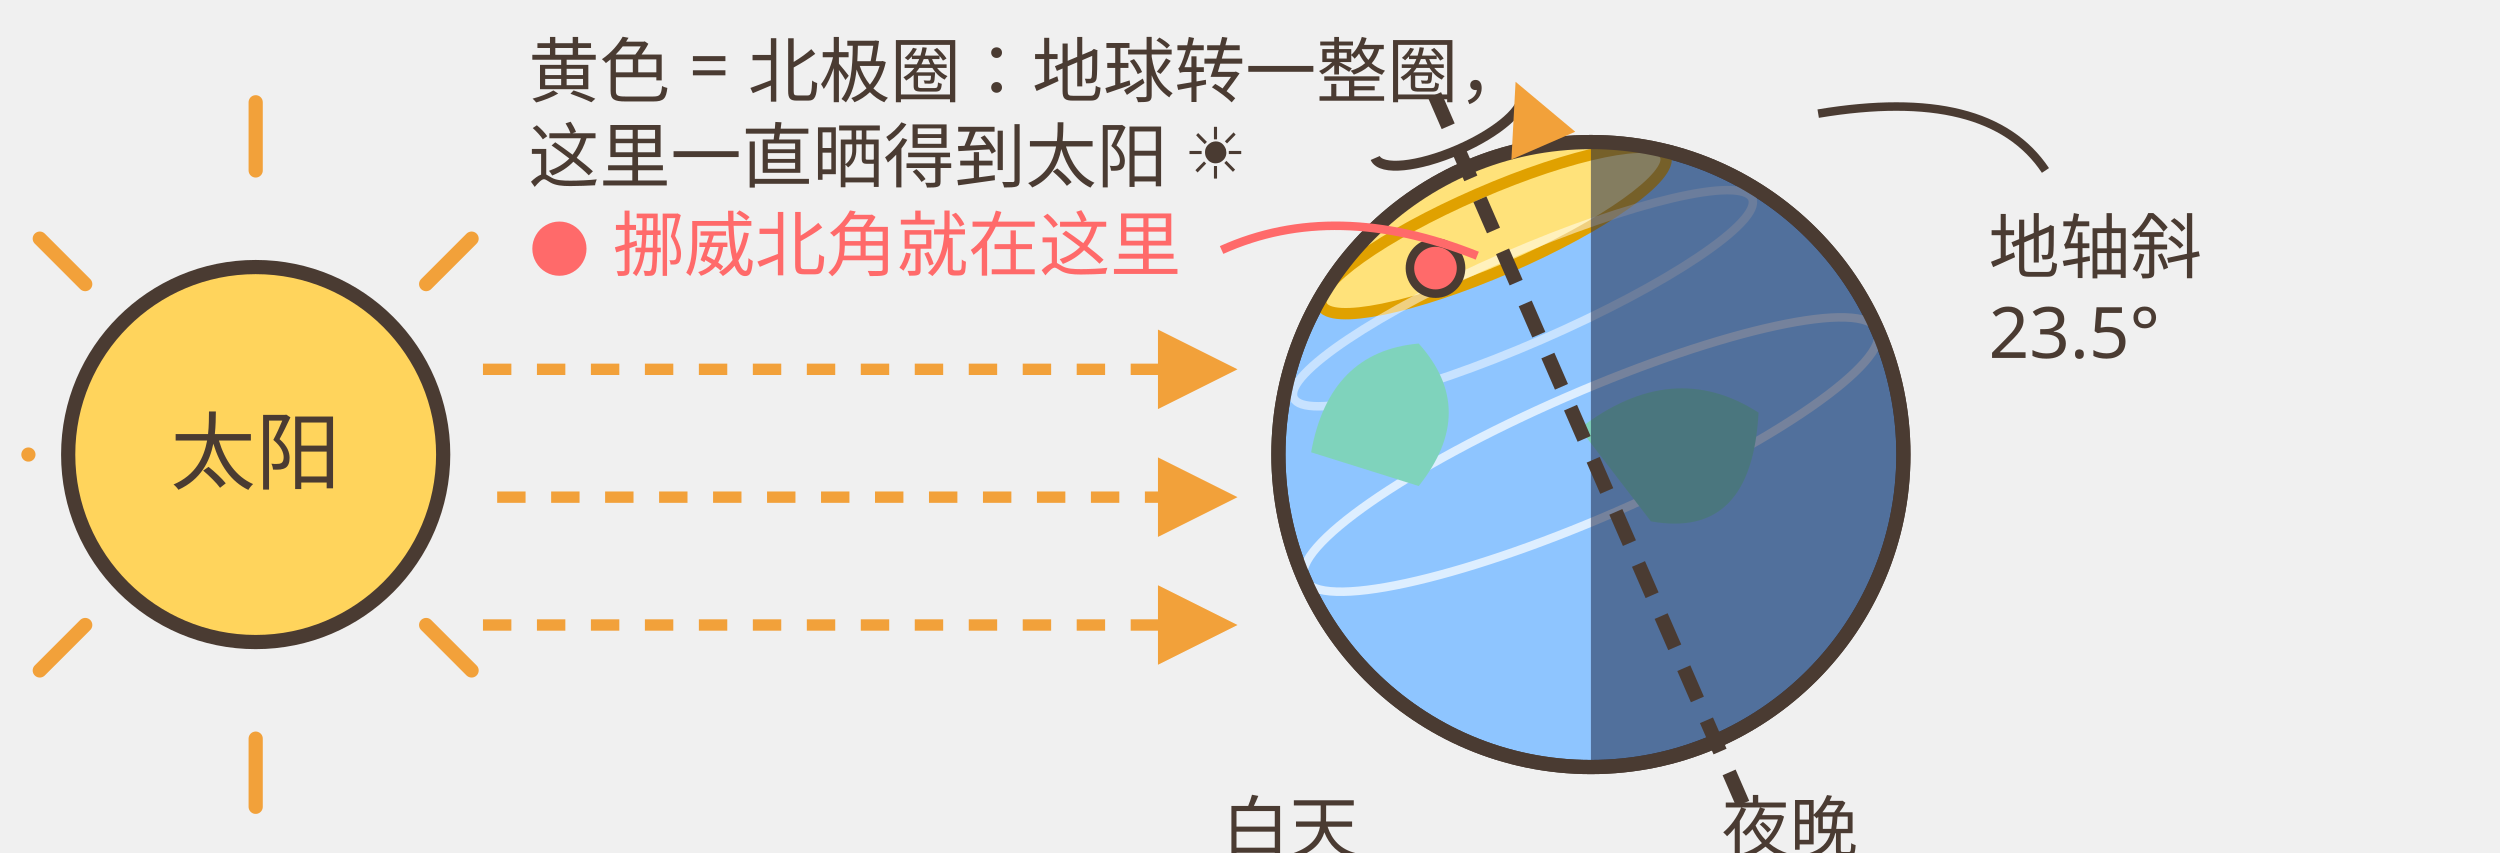
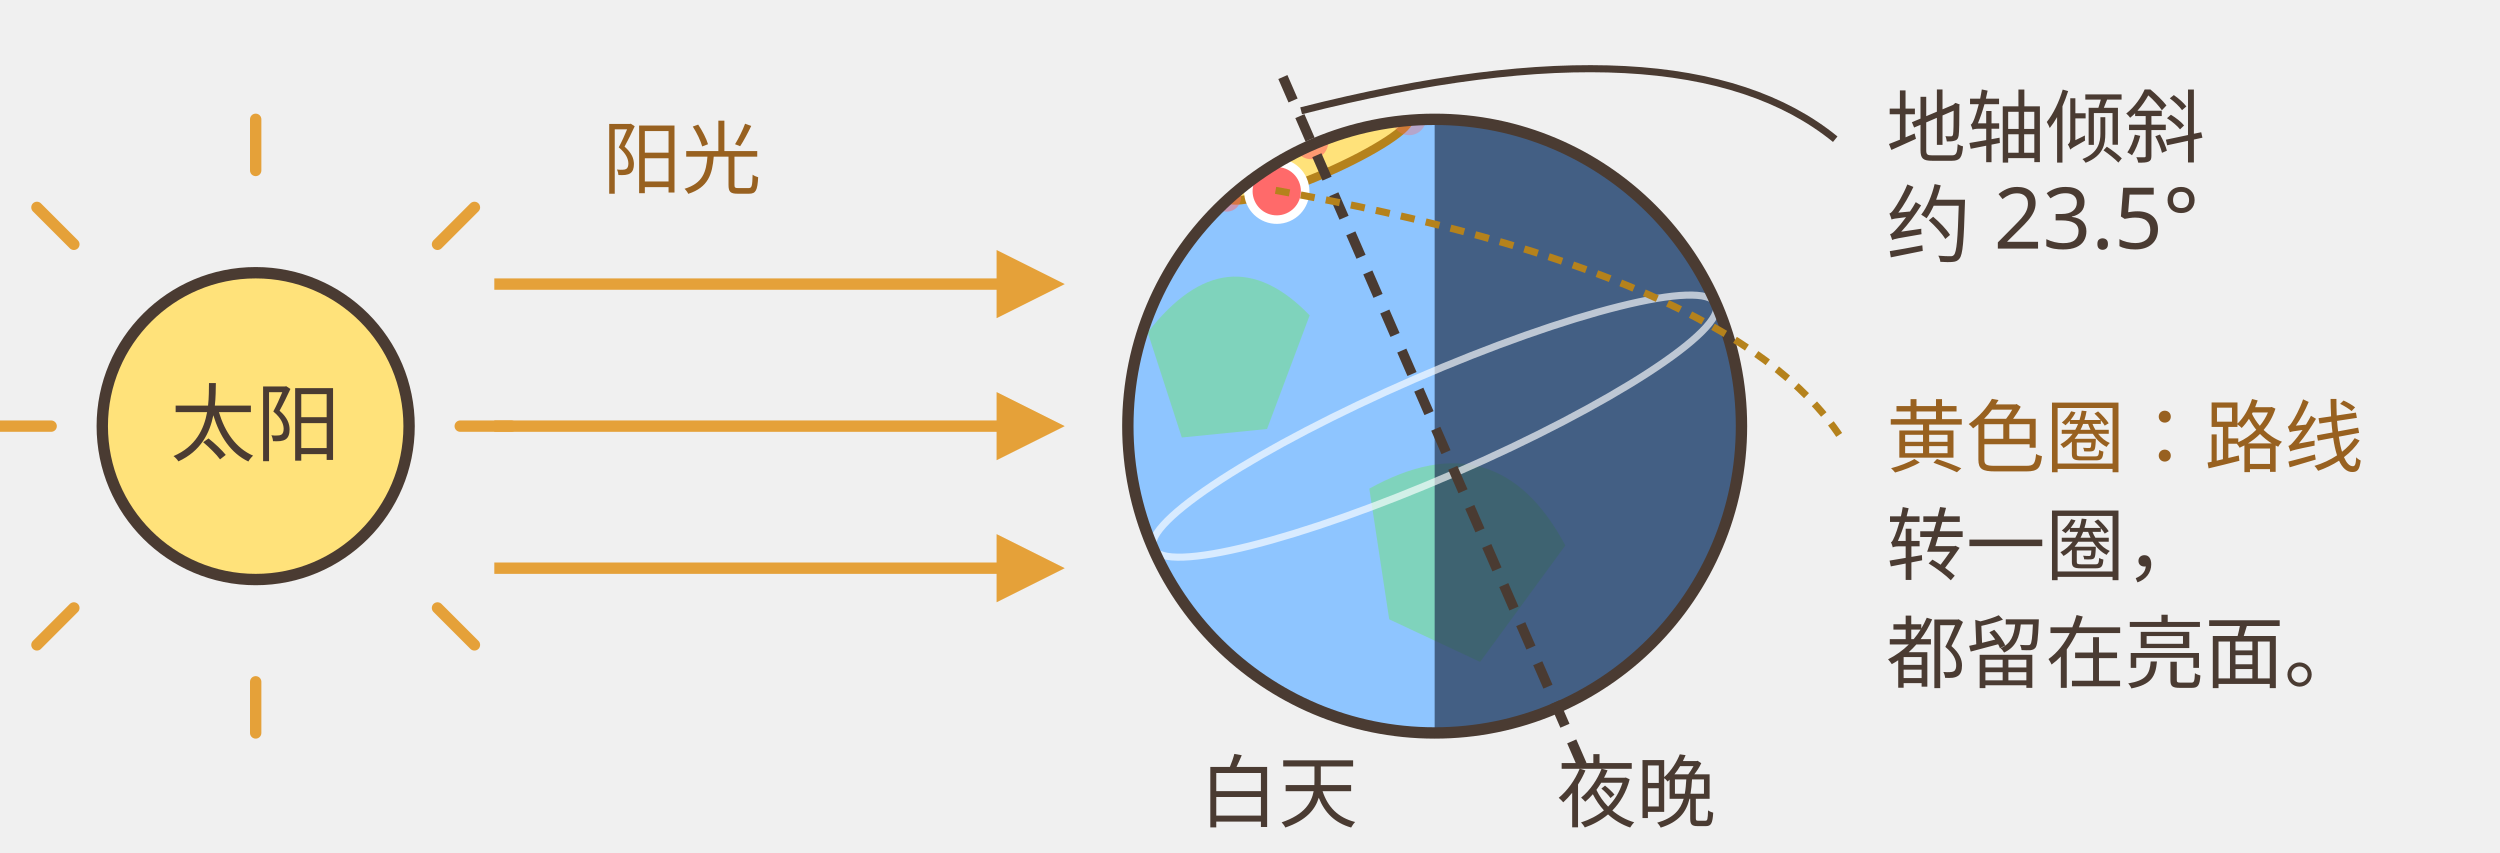
- <svg xmlns="http://www.w3.org/2000/svg" viewBox="0 0 880 300" font-family="ZCOOL KuaiLe, PingFang SC, sans-serif">
+ <svg xmlns="http://www.w3.org/2000/svg" viewBox="0 0 880 300" role="img" aria-label="北半球夏季：黄色椭圆示意北极附近的红点随地球转一圈的路线，整圈都在向着太阳的亮面。位置与比例经过简化。" font-family="ZCOOL KuaiLe, PingFang SC, sans-serif">
  <defs>
-     <clipPath id="earth">
-       <circle cx="560" cy="160" r="110" />
+     <clipPath id="day-earth">
+       <circle cx="505" cy="150" r="108" />
    </clipPath>
-     <marker id="ar" viewBox="0 0 10 10" refX="8" refY="5" markerWidth="7" markerHeight="7" orient="auto">
-       <path d="M0 0 L10 5 L0 10z" fill="#F2A13A" />
+     <marker id="light-arrow" viewBox="0 0 10 10" refX="8" refY="5" markerWidth="6" markerHeight="6" orient="auto">
+       <path d="M0 0 10 5 0 10Z" fill="#E5A139" />
    </marker>
  </defs>
-   <g stroke="#F2A13A" stroke-width="5" stroke-linecap="round">
-     <path d="M90 60 v-24 M90 260 v24 M10 160 h-0 M150 100 l16 -16 M150 220 l16 16 M30 100 l-16 -16 M30 220 l-16 16" />
+   <g stroke="#E5A139" stroke-width="4" stroke-linecap="round">
+     <path d="M90 60V42 M90 240v18 M0 150h18 M162 150h18 M26 86 13 73 M154 86l13-13 M26 214l-13 13 M154 214l13 13" />
  </g>
-   <circle cx="90" cy="160" r="66" fill="#FFD45C" stroke="#4A3B32" stroke-width="5" />
-   <text x="90" y="170" text-anchor="middle" font-size="30" fill="#4A3B32">太阳</text>
-   <g stroke="#F2A13A" stroke-width="4" stroke-dasharray="10 9" marker-end="url(#ar)">
-     <path d="M170 130 H430" />
-     <path d="M175 175 H430" />
-     <path d="M170 220 H430" />
+   <circle cx="90" cy="150" r="54" fill="#FFE27A" stroke="#4A3B32" stroke-width="4" />
+   <text x="90" y="160" text-anchor="middle" font-size="30" fill="#4A3B32">太阳</text>
+   <g stroke="#E5A139" stroke-width="4" marker-end="url(#light-arrow)">
+     <path d="M174 100H370" />
+     <path d="M174 150H370" />
+     <path d="M174 200H370" />
  </g>
-   <circle cx="560" cy="160" r="110" fill="#8EC5FF" stroke="#4A3B32" stroke-width="5" />
-   <g clip-path="url(#earth)">
-     <g transform="rotate(-23.5 560 160)">
-       <path d="M440 74 H680 V20 H440z" fill="#FFE27A" />
-       <ellipse cx="560" cy="74" rx="66" ry="14" fill="#FFE27A" stroke="#E0A100" stroke-width="4" />
-       <ellipse cx="560" cy="160" rx="110" ry="22" fill="none" stroke="#fff" stroke-width="3" opacity=".7" />
-       <ellipse cx="560" cy="100" rx="88" ry="16" fill="none" stroke="#fff" stroke-width="3" opacity=".5" />
-       <path d="M470 120 q20 -30 50 -20 q10 30 -20 46z M560 150 q40 -10 60 20 q-20 40 -50 20z" fill="#7FD3BC" />
+   <text x="240" y="66" text-anchor="middle" font-size="28" fill="#986120">阳光</text>
+   <circle cx="505" cy="150" r="108" fill="#8EC5FF" />
+   <g clip-path="url(#day-earth)">
+     <path d="M404 117q28-36 57-6l-15 40-30 3 M482 172q45-25 69 20l-30 41-32-15" fill="#7FD3BC" />
+     <rect x="505" y="40" width="120" height="220" fill="#253754" opacity=".72" />
+     <g transform="rotate(-23.5 505 150)">
+       <ellipse cx="505" cy="47" rx="35" ry="6" fill="#FFE27A" stroke="#B5821C" stroke-width="3" />
+       <circle cx="487" cy="52" r="10" fill="#FF6A6A" stroke="#fff" stroke-width="3" />
+       <circle cx="470" cy="47" r="5" fill="#FF6A6A" opacity=".5" />
+       <circle cx="505" cy="41" r="6" fill="#FF6A6A" opacity=".6" />
+       <circle cx="540" cy="47" r="6" fill="#FF6A6A" opacity=".35" />
+       <ellipse cx="505" cy="150" rx="108" ry="18" fill="none" stroke="#fff" stroke-width="2.5" opacity=".65" />
    </g>
-     <rect x="560" y="40" width="130" height="240" fill="#1F2A4A" opacity=".55" />
  </g>
-   <circle cx="560" cy="160" r="110" fill="none" stroke="#4A3B32" stroke-width="5" />
-   <g transform="rotate(-23.5 560 160)">
-     <path d="M560 22 V298" stroke="#4A3B32" stroke-width="5" stroke-dasharray="12 8" />
-     <path d="M532 34 a28 9 0 1 0 56 0" fill="none" stroke="#4A3B32" stroke-width="3.5" marker-end="url(#ar)" />
-     <circle cx="536" cy="78" r="9" fill="#FF6A6A" stroke="#4A3B32" stroke-width="3" />
+   <circle cx="505" cy="150" r="108" fill="none" stroke="#4A3B32" stroke-width="4" />
+   <g transform="rotate(-23.5 505 150)">
+     <path d="M505 16V284" stroke="#4A3B32" stroke-width="3.5" stroke-dasharray="9 6" />
  </g>
-   <text x="606" y="300" font-size="24" fill="#4A3B32">夜晚</text>
-   <text x="430" y="300" font-size="24" fill="#4A3B32">白天</text>
-   <path d="M520 90 Q470 70 430 88" stroke="#FF6A6A" stroke-width="3" fill="none" />
-   <text x="186" y="34" font-size="25" fill="#4A3B32">黄色 = 北极圈：地球转一整圈，</text>
-   <text x="186" y="64" font-size="25" fill="#4A3B32">这里一直晒得到太阳 ☀️</text>
-   <text x="186" y="94" font-size="25" fill="#FF6A6A">● 挪威北角就在这里</text>
-   <path d="M640 40 Q700 30 720 60" stroke="#4A3B32" stroke-width="3" fill="none" />
-   <text x="700" y="96" font-size="25" fill="#4A3B32">地轴斜</text>
-   <text x="700" y="126" font-size="25" fill="#4A3B32">23.5°</text>
+   <path d="M458 39Q592 5 646 49" fill="none" stroke="#4A3B32" stroke-width="2.5" />
+   <text x="664" y="55" font-size="28" fill="#4A3B32">地轴倾斜</text>
+   <text x="664" y="90" font-size="30" fill="#4A3B32">约 23.5°</text>
+   <path d="M449 67Q610 96 648 154" fill="none" stroke="#B5821C" stroke-width="2.5" stroke-dasharray="5 4" />
+   <text x="664" y="164" font-size="28" fill="#986120">黄色圈：路线</text>
+   <text x="664" y="202" font-size="28" fill="#4A3B32">转一圈，</text>
+   <text x="664" y="240" font-size="28" fill="#4A3B32">都留在亮面。</text>
+   <text x="422" y="289" font-size="28" fill="#4A3B32">白天</text>
+   <text x="548" y="289" font-size="28" fill="#4A3B32">夜晚</text>
</svg>
